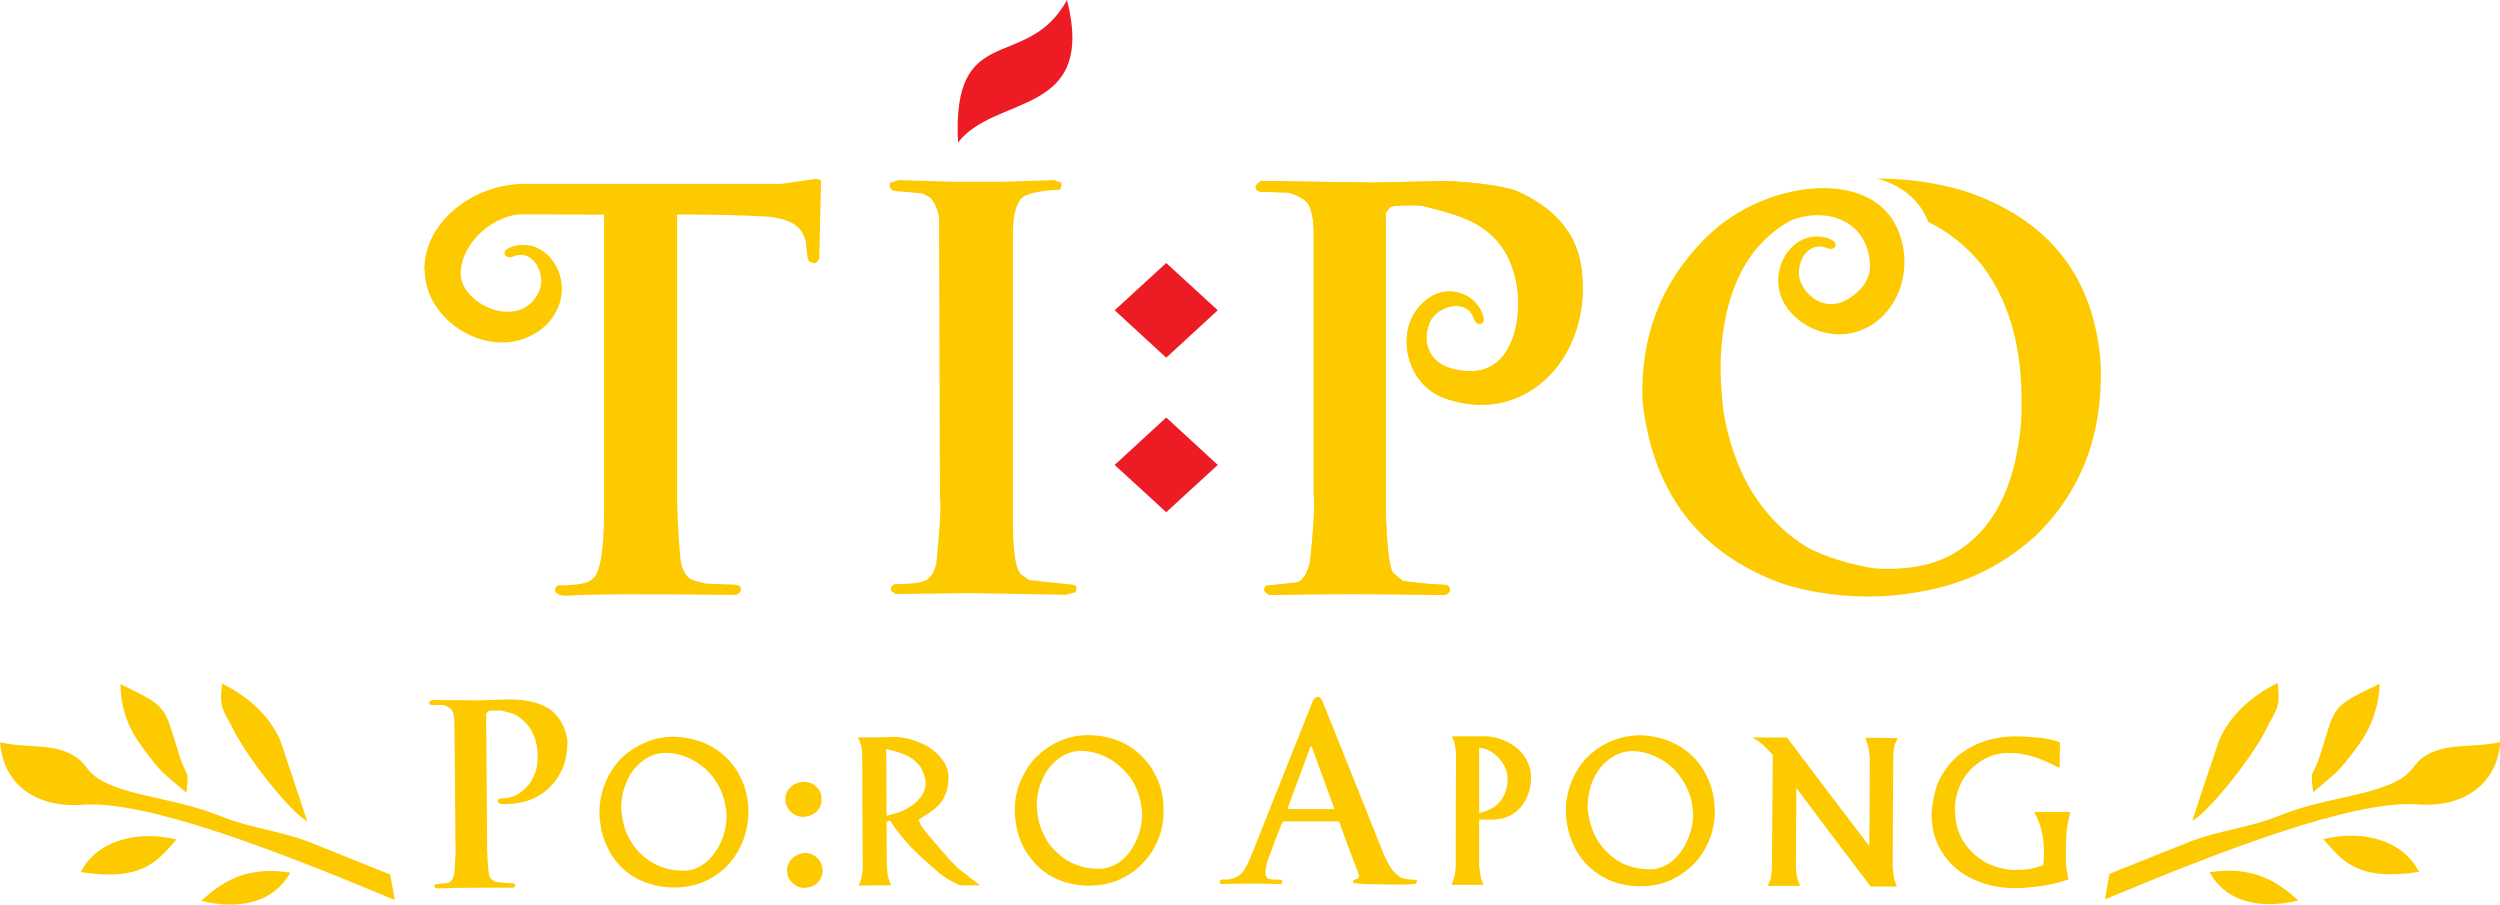
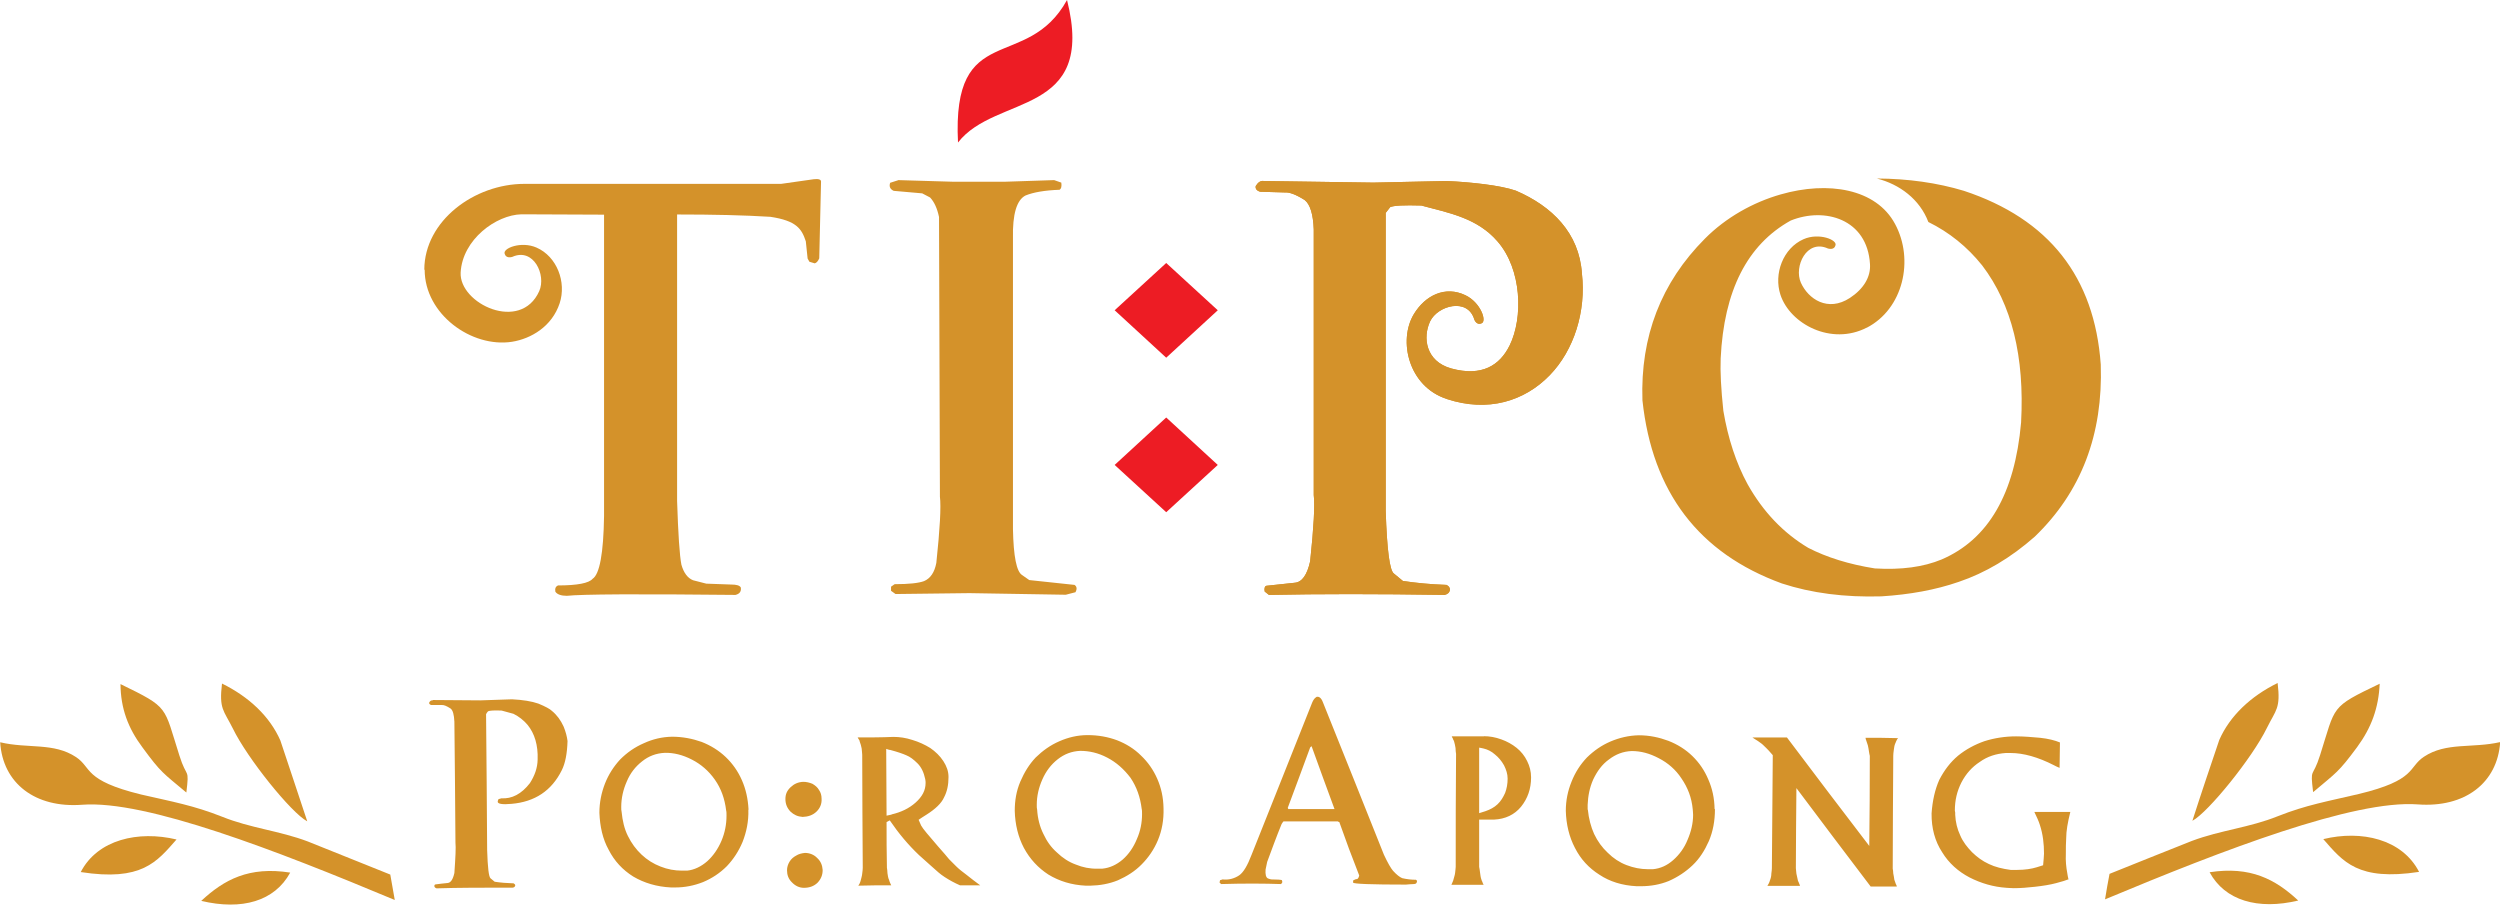
<svg xmlns="http://www.w3.org/2000/svg" id="Layer_2" data-name="Layer 2" viewBox="0 0 139.64 50.53">
  <defs>
    <style>
      .cls-1, .cls-2 {
-         fill: #FDCA00;
+         fill: #D4922A;
      }

      .cls-1, .cls-3 {
        fill-rule: evenodd;
      }

      .cls-3 {
        fill: #ed1c24;
      }
    </style>
  </defs>
  <g id="Layer_1-2" data-name="Layer 1">
    <g>
      <g>
        <path class="cls-3" d="M59.6,0c1.65,6.55-3.98,5.24-6.09,7.96-.35-6.89,3.83-3.88,6.09-7.96" />
        <path class="cls-3" d="M62.26,25.97l2.88-2.65,2.88,2.65-2.88,2.64-2.88-2.64ZM62.26,17.33l2.88-2.64,2.88,2.64-2.88,2.65-2.88-2.65Z" />
        <path class="cls-1" d="M80.8,22.28c-2.12-.69-2.72-3.25-1.83-4.73.64-1.06,1.76-1.6,2.88-1.06.85.4,1.22,1.46.9,1.57-.25.12-.39-.17-.4-.21-.37-1.25-2.05-.78-2.47.1-.42.9-.25,2.23,1.18,2.63,1.71.47,2.71-.17,3.26-1.28.77-1.56.68-4.26-.67-5.81-1.13-1.31-2.69-1.59-4.26-2.01-.96-.03-1.55,0-1.74.09l-.25.32v16.66c.07,2.14.22,3.3.45,3.48l.51.42c.73.11,1.54.19,2.43.22.13.06.2.15.2.28-.03.15-.13.24-.3.28-3.75-.06-7.01-.06-9.81,0l-.24-.19c-.03-.18,0-.29.09-.32l1.59-.17c.4-.03.69-.43.86-1.2.2-1.89.27-3.13.2-3.7v-14.83c-.03-.85-.2-1.41-.51-1.65-.49-.31-.86-.44-1.09-.42l-1.39-.04c-.2-.06-.28-.17-.25-.32.13-.21.28-.31.45-.28l6.12.09,4.08-.09c1.36.06,3.02.24,3.88.54,2.02.87,3.54,2.36,3.69,4.63.24,2.11-.44,4.28-1.8,5.68-1.42,1.46-3.46,2.08-5.74,1.33M104.27,18.3c-1.98,1.02-4.28-.2-4.82-1.83-.39-1.18.15-2.61,1.29-3.11.86-.38,1.91.04,1.78.35-.07.27-.38.18-.42.17-1.19-.54-1.91,1.01-1.51,1.91.41.91,1.5,1.66,2.74.85.76-.5,1.17-1.17,1.12-1.89-.15-2.52-2.53-3.2-4.43-2.43-2.43,1.35-3.73,3.92-3.91,7.7-.03.74.02,1.71.15,2.93.26,1.54.71,2.91,1.35,4.09.87,1.55,2,2.73,3.39,3.56,1.03.53,2.27.92,3.72,1.15,1.48.09,2.72-.08,3.73-.5,2.61-1.12,4.09-3.67,4.44-7.65.2-3.68-.52-6.6-2.17-8.77-.84-1.05-1.85-1.86-3.01-2.43-.48-1.27-1.61-2.11-2.88-2.43,1.75.01,3.38.24,4.87.69,4.74,1.57,7.29,4.8,7.64,9.7.13,3.91-1.09,7.11-3.68,9.61-1.35,1.19-2.77,2.03-4.25,2.53-1.3.45-2.74.71-4.32.81-2.06.06-3.91-.18-5.56-.72-4.64-1.69-7.24-5.1-7.79-10.23-.12-3.56,1.04-6.57,3.49-9.03,1.17-1.18,2.69-2.03,4.23-2.47,2.64-.76,5.33-.33,6.39,1.65,1.08,2,.46,4.75-1.59,5.8Z" />
        <path class="cls-1" d="M80.8,22.28c-2.12-.69-2.72-3.25-1.83-4.73.64-1.06,1.76-1.6,2.88-1.06.85.4,1.22,1.46.9,1.57-.25.12-.39-.17-.4-.21-.37-1.25-2.05-.78-2.47.1-.42.9-.25,2.23,1.18,2.63,1.71.47,2.71-.17,3.26-1.28.77-1.56.68-4.26-.67-5.81-1.13-1.31-2.69-1.59-4.26-2.01-.96-.03-1.55,0-1.74.09l-.25.32v16.66c.07,2.14.22,3.3.45,3.48l.51.42c.73.11,1.54.19,2.43.22.13.06.2.15.2.28-.03.15-.13.24-.3.28-3.75-.06-7.01-.06-9.81,0l-.24-.19c-.03-.18,0-.29.09-.32l1.59-.17c.4-.03.69-.43.86-1.2.2-1.89.27-3.13.2-3.7v-14.83c-.03-.85-.2-1.41-.51-1.65-.49-.31-.86-.44-1.09-.42l-1.39-.04c-.2-.06-.28-.17-.25-.32.13-.21.28-.31.45-.28l6.12.09,4.08-.09c1.36.06,3.02.24,3.88.54,2.02.87,3.54,2.36,3.69,4.63.24,2.11-.44,4.28-1.8,5.68-1.42,1.46-3.46,2.08-5.74,1.33" />
        <path class="cls-1" d="M50.16,10.06l3.05.09h2.94l2.73-.09.4.14c.03.2,0,.34-.1.4-.83.03-1.46.14-1.9.32-.49.25-.73,1.04-.7,2.39v16.25c.03,1.52.2,2.37.51,2.56l.4.28,2.53.27c.13.09.15.23.05.41l-.54.14-5.38-.09-4.13.05-.25-.18v-.23l.2-.14c.8,0,1.34-.06,1.64-.17.36-.15.59-.49.69-1.02.2-1.89.27-3.13.2-3.7l-.05-15.62c-.1-.48-.27-.85-.5-1.09l-.44-.23-1.59-.14c-.2-.09-.27-.24-.2-.45l.44-.14Z" />
        <path class="cls-1" d="M23.72,15.07c0,2.48,2.62,4.37,4.88,4.02,1.06-.17,2.23-.85,2.66-2.15.39-1.18-.15-2.61-1.29-3.11-.86-.38-1.91.04-1.78.35.08.27.38.18.42.17,1.19-.54,1.91,1.01,1.51,1.91-1.04,2.33-4.48.7-4.39-1.04.1-1.84,1.98-3.22,3.4-3.25h0s4.61.02,4.61.02v16.83c-.03,2.09-.25,3.26-.64,3.51-.2.24-.85.37-1.93.37-.14.06-.18.18-.15.35.1.15.32.23.64.23.83-.09,3.96-.11,9.42-.05.24-.06.33-.2.3-.41-.06-.12-.24-.17-.54-.17l-1.39-.05-.74-.19c-.3-.12-.52-.41-.65-.87-.1-.51-.18-1.7-.24-3.56v-16c2.02,0,3.75.04,5.21.13,1.46.22,1.75.67,1.98,1.37l.1.96.1.18.3.09c.1-.03.18-.12.25-.28l.1-4.29c0-.11-.13-.16-.4-.13l-1.83.26h-14.34c-2.79,0-5.58,2.06-5.59,4.79" />
      </g>
      <g>
        <path class="cls-2" d="M115.55,49.11c-.14.06-.37.13-.71.22-.34.09-.72.15-1.16.2-.43.05-.83.08-1.2.08-.17,0-.31-.02-.4-.02-.74-.05-1.42-.25-2.07-.58-.63-.33-1.16-.8-1.53-1.41-.4-.61-.6-1.34-.59-2.17.05-.71.19-1.33.43-1.87.28-.54.62-.99,1.05-1.35.43-.35.93-.62,1.47-.81.57-.18,1.16-.27,1.77-.27.43,0,.89.04,1.34.08.46.05.82.14,1.11.26,0,.48-.02.95-.02,1.42-.11-.04-.22-.1-.32-.15-.88-.45-1.7-.68-2.41-.68-.14,0-.23,0-.28,0-.54.04-1.02.19-1.45.5-.43.28-.77.66-1.02,1.14-.25.49-.37,1-.37,1.58,0,.04.02.07.02.11v.12c.02.41.11.79.28,1.15.15.36.39.66.66.94.28.27.57.49.94.66.35.17.77.27,1.22.33.06,0,.19,0,.35,0,.45,0,.82-.06,1.11-.15.11-.04.23-.07.35-.11.02-.27.05-.49.05-.65,0-.55-.06-1.08-.23-1.6-.06-.2-.17-.44-.31-.73.66,0,1.33,0,2.01,0-.15.6-.23,1.08-.23,1.45-.02.3-.02.58-.02.88-.02.41.02.77.08,1.09.02.11.03.21.06.32M104.49,49.52c-1.39-1.83-2.78-3.67-4.15-5.5-.02,1.5-.02,2.98-.03,4.47,0,.06.02.17.03.31.03.13.06.27.09.41.02.02.03.06.06.13.03.07.05.12.05.14-.62,0-1.22,0-1.82,0,.02-.03.05-.08.08-.14.03-.06.05-.12.06-.16.05-.12.08-.25.08-.38.02-.14.03-.25.03-.31.02-2.11.03-4.21.05-6.31-.05-.05-.12-.14-.23-.26-.11-.11-.18-.19-.25-.25-.09-.1-.22-.19-.35-.28-.14-.09-.26-.16-.31-.2h1.93c1.53,2.03,3.05,4.04,4.6,6.06.02-1.66.03-3.35.03-5.03-.02-.06-.03-.15-.05-.26-.02-.12-.03-.22-.06-.33-.02-.07-.05-.16-.08-.24-.03-.08-.05-.14-.05-.18.6,0,1.2,0,1.82.02,0,0-.03.04-.05.06-.02.04-.03.07-.06.12-.02.04-.03.09-.05.12-.05.11-.06.23-.08.36-.02.14-.03.25-.03.32-.02,2.12-.02,4.21-.03,6.31.02.06.02.15.03.27.02.12.05.23.06.35.02.04.03.09.05.14.02.05.03.11.06.15.02.04.03.07.03.09-.49,0-.99,0-1.47,0ZM88.69,45.22c.05.5.17.96.35,1.36.2.42.45.76.76,1.05.31.31.66.54,1.05.69.39.15.79.23,1.19.23h.29c.42-.04.79-.21,1.13-.51.34-.3.62-.68.8-1.13.2-.46.31-.93.31-1.4,0-.13-.02-.24-.02-.3-.06-.66-.28-1.22-.63-1.73-.32-.49-.76-.87-1.27-1.13-.51-.27-1-.4-1.51-.4-.48.02-.89.18-1.27.47-.39.28-.66.66-.88,1.12-.2.45-.29.92-.31,1.41v.27ZM95.79,45.19c0,.66-.11,1.25-.34,1.79-.23.52-.52.98-.91,1.35-.39.37-.83.66-1.33.88-.49.2-1.02.29-1.54.29-.05,0-.09,0-.12,0h-.14c-.8-.04-1.5-.26-2.07-.64-.6-.38-1.05-.87-1.37-1.5-.32-.61-.49-1.31-.51-2.07,0-.58.11-1.11.32-1.63.2-.51.49-.96.86-1.35.39-.38.82-.68,1.31-.89.49-.21,1.03-.34,1.59-.35.6,0,1.14.12,1.65.31.51.2.96.48,1.34.85.39.38.68.81.89,1.31.22.5.34,1.04.35,1.65ZM82.87,41.12c.34,0,.66.06.99.18.31.11.6.27.85.47.25.2.45.45.59.74.14.28.22.58.22.91,0,.64-.19,1.18-.56,1.64-.37.45-.88.69-1.51.72-.28,0-.56,0-.83,0v2.64c.02.07.03.18.05.32.02.14.03.27.08.4,0,.02.02.06.05.12.02.06.03.1.05.12,0,.02.02.04.02.04h-1.8s.03-.08.06-.14c.03-.06.05-.12.06-.17.03-.12.08-.25.09-.38.02-.13.02-.24.03-.31,0-2.1,0-4.2.02-6.31-.02-.08-.02-.19-.03-.33-.02-.13-.05-.27-.09-.4-.02-.03-.05-.07-.06-.13-.03-.05-.06-.1-.06-.12.6,0,1.2,0,1.82,0ZM82.97,45.31c.26-.09.49-.21.68-.39.19-.18.31-.39.42-.63.09-.24.14-.5.14-.8,0-.26-.08-.5-.2-.74-.14-.25-.31-.45-.51-.61-.2-.18-.42-.28-.63-.33-.09-.02-.17-.04-.25-.05v3.66c.11-.04.23-.07.35-.11ZM73.52,38.93c.15-.05.28.05.37.29,1.14,2.84,2.28,5.68,3.41,8.52.22.47.39.76.51.9.2.22.37.35.51.41.26.06.51.09.77.09.02.02.03.04.06.05,0,.12-.05.19-.17.19-.15,0-.31.02-.45.03-1.94,0-2.93-.04-2.95-.11v-.12c.08-.05.15-.08.23-.08.06-.04.09-.11.11-.2-.39-.99-.76-1.98-1.11-2.98-.03,0-.06-.02-.08-.04-1.02,0-2.04,0-3.04,0-.05.05-.08.11-.11.16-.29.71-.54,1.4-.8,2.1-.03.15-.06.3-.09.43-.02.27.02.43.12.49.06.03.12.04.19.06.35,0,.56.02.6.04.05.11.02.18-.06.22-.89-.03-2.01-.04-3.33,0-.03-.03-.06-.05-.09-.08,0-.04.02-.09.03-.14.05,0,.09-.03.14-.04.32.04.65-.04.93-.23.23-.16.46-.54.69-1.15,1.13-2.82,2.25-5.66,3.38-8.49.06-.15.14-.26.23-.31ZM71.93,45.13s.02.04.03.06c.85,0,1.71,0,2.58,0-.43-1.17-.86-2.34-1.28-3.51-.03.03-.06.04-.08.07-.42,1.13-.83,2.26-1.25,3.37ZM57.93,45.22c.03.5.15.96.35,1.36.19.41.43.75.76,1.04.31.3.66.53,1.05.67.39.16.79.24,1.2.23.12,0,.22,0,.28,0,.42-.04.8-.22,1.14-.51.34-.3.6-.68.79-1.14.2-.45.29-.92.29-1.39,0-.13,0-.24-.02-.3-.08-.66-.28-1.22-.62-1.73-.37-.49-.8-.87-1.3-1.13-.51-.27-1.02-.38-1.51-.38-.48.02-.89.18-1.26.47-.37.29-.66.67-.86,1.13-.2.45-.31.92-.31,1.41,0,.12,0,.21.02.27ZM64.99,45.14c.02.66-.09,1.25-.31,1.78-.22.53-.54.99-.91,1.36-.37.38-.83.67-1.33.89-.49.2-1.02.29-1.54.3-.05,0-.08,0-.11,0h-.15c-.79-.04-1.47-.25-2.08-.62-.57-.37-1.03-.86-1.37-1.49-.32-.61-.49-1.31-.51-2.07,0-.58.09-1.11.31-1.63.22-.51.49-.96.86-1.35.39-.38.82-.69,1.33-.91.48-.21,1-.34,1.57-.34.59,0,1.14.1,1.65.29.51.2.96.48,1.33.85.39.37.69.8.91,1.3.22.5.34,1.04.35,1.65ZM49.72,45.81c-.08.04-.14.08-.2.11,0,.85,0,1.71.02,2.55.02.07.02.18.03.3.02.12.03.26.09.38.02.05.03.12.06.17.03.06.05.11.06.13-.62,0-1.23,0-1.84.02.02-.03.05-.07.08-.13.02-.06.05-.12.05-.14.03-.13.08-.27.09-.41.02-.14.03-.25.03-.32-.02-2.1-.02-4.21-.03-6.31,0-.08-.02-.19-.03-.35-.03-.14-.06-.27-.11-.39,0-.04-.02-.08-.05-.12-.02-.04-.06-.08-.06-.11.66,0,1.33,0,1.99-.03.35,0,.69.05,1.06.17.37.11.71.27,1,.45.29.2.54.44.73.73s.29.58.29.89c0,.45-.08.82-.25,1.14-.14.32-.48.65-.99.97-.15.1-.31.19-.43.28.05.11.09.21.14.32.05.09.15.23.31.42.15.19.37.42.63.74.31.35.51.58.62.72.11.11.25.25.4.4.15.15.34.3.57.47.25.2.51.4.77.59-.39,0-.76,0-1.13,0-.15-.07-.31-.14-.45-.22-.29-.16-.54-.32-.74-.49-.2-.18-.57-.5-1.1-.98-.59-.56-1.13-1.2-1.64-1.95ZM49.8,45.49c.52-.12.97-.33,1.34-.66.37-.33.56-.68.56-1.1,0-.04,0-.12-.02-.21-.08-.38-.22-.67-.43-.88-.22-.22-.42-.37-.62-.45-.2-.09-.49-.19-.9-.3-.08,0-.15-.04-.23-.06,0,1.25.02,2.49.02,3.73.09-.02.19-.04.28-.06ZM45.89,44.61c.02.29-.09.54-.29.73-.2.19-.46.28-.77.29-.28-.02-.49-.12-.68-.3-.19-.2-.28-.43-.28-.7s.09-.47.29-.66c.2-.19.43-.29.71-.3.17,0,.34.04.51.11.15.09.28.19.37.35.09.13.14.29.14.48ZM45.95,48.6c0,.27-.09.5-.29.71-.2.19-.45.28-.76.28-.25,0-.48-.11-.66-.3-.2-.19-.28-.42-.28-.68,0-.17.05-.33.14-.48.09-.15.22-.26.37-.34.14-.09.31-.13.49-.15.26,0,.51.1.68.28.2.18.29.4.31.67ZM34.72,45.34c.05.5.15.95.35,1.35.2.41.46.76.77,1.05.31.29.66.51,1.05.66.4.16.8.23,1.2.23.12,0,.22,0,.29,0,.4-.04.79-.23,1.13-.53.32-.29.59-.67.79-1.14.19-.45.28-.92.28-1.4,0-.12,0-.23-.02-.29-.08-.66-.28-1.22-.63-1.72s-.79-.87-1.28-1.12c-.52-.27-1.03-.39-1.51-.38-.48.02-.91.18-1.28.48-.37.29-.66.66-.85,1.12-.2.45-.31.93-.31,1.42,0,.12,0,.21.02.27ZM41.8,45.23c.02.66-.11,1.25-.32,1.79-.22.53-.52.98-.88,1.36-.39.39-.83.68-1.33.89-.51.2-1.02.3-1.56.3-.03,0-.08,0-.11,0-.03,0-.08,0-.12,0-.8-.04-1.5-.25-2.11-.61-.59-.37-1.05-.86-1.37-1.49-.34-.61-.49-1.31-.52-2.07,0-.58.11-1.11.31-1.63.2-.51.49-.96.85-1.35.39-.39.82-.69,1.33-.91.48-.22,1-.35,1.57-.36.59,0,1.14.11,1.65.29.51.2.96.48,1.34.84.39.37.69.8.91,1.3.22.5.34,1.04.37,1.64ZM24.18,39.1c.88,0,1.76.02,2.65.02.59-.02,1.17-.04,1.77-.06.6.03,1.1.11,1.47.24.39.16.65.3.76.41.28.23.49.52.65.87.12.29.19.57.22.81-.02.68-.12,1.23-.32,1.63-.57,1.15-1.51,1.77-2.81,1.88-.52.05-.77,0-.77-.12,0-.04.02-.1.05-.15.05,0,.09-.02.15-.04.59.04,1.13-.24,1.6-.85.26-.41.42-.83.43-1.31.03-.81-.17-1.46-.56-1.94-.23-.27-.49-.47-.79-.62-.23-.06-.45-.12-.66-.18-.42-.02-.68,0-.76.04-.05.05-.08.11-.11.16.02,2.53.05,5.06.06,7.59.03.97.09,1.5.19,1.58.08.07.15.13.23.19.32.05.68.08,1.06.09.06.04.09.07.09.12-.02.07-.06.11-.14.12-1.62,0-3.04,0-4.26.04-.05-.02-.08-.04-.11-.08-.02-.08,0-.13.05-.14.23-.03.46-.06.69-.08.17-.02.29-.2.37-.56.06-.86.09-1.43.06-1.69-.02-2.25-.03-4.5-.06-6.76-.02-.39-.08-.64-.22-.74-.22-.14-.37-.2-.48-.19-.2,0-.4,0-.6,0-.08-.03-.12-.08-.11-.13.05-.1.11-.14.19-.13Z" />
        <path class="cls-1" d="M117.58,50.23c.08-.46.15-.94.25-1.42,1.53-.61,3.05-1.23,4.6-1.84,1.6-.6,3.21-.74,4.8-1.38,1.59-.63,2.78-.83,4.52-1.24,3.24-.78,2.75-1.49,3.64-2.08,1.25-.83,2.7-.46,4.26-.82-.15,2.28-1.97,3.68-4.61,3.48-3.56-.26-10.85,2.54-17.45,5.3M122.47,45.84c.88-.48,3.33-3.5,4.15-5.18.51-1.03.77-1.08.6-2.51-1.51.74-2.67,1.84-3.26,3.18-.51,1.51-1.02,3.01-1.5,4.51M129.21,44.24c1.31-1.11,1.39-1.08,2.45-2.51.8-1.09,1.2-2.19,1.26-3.54-2.79,1.34-2.44,1.2-3.33,3.99-.42,1.34-.56.63-.39,2.05M129.77,46.87c1.11,1.27,1.94,2.35,5.35,1.83-.94-1.83-3.22-2.35-5.35-1.83M123.42,48.72c.85,1.58,2.7,2.12,4.95,1.58-1.28-1.19-2.67-1.93-4.95-1.58" />
        <path class="cls-1" d="M22.05,50.27c-6.6-2.76-13.89-5.59-17.46-5.32-2.62.2-4.44-1.2-4.58-3.49,1.56.37,2.99,0,4.24.83.89.59.4,1.3,3.64,2.09,1.74.4,2.93.61,4.52,1.24,1.59.64,3.19.78,4.78,1.38,1.54.62,3.07,1.23,4.61,1.85.09.48.17.95.25,1.42M17.16,45.87c-.49-1.5-1-2.99-1.5-4.51-.59-1.34-1.74-2.43-3.26-3.18-.17,1.43.09,1.48.6,2.5.82,1.69,3.27,4.72,4.15,5.19M10.41,44.26c.17-1.43.03-.72-.39-2.06-.89-2.78-.54-2.65-3.29-3.99.01,1.35.42,2.46,1.23,3.54,1.05,1.43,1.13,1.41,2.44,2.51M9.86,46.89c-2.13-.51-4.41,0-5.35,1.82,3.41.53,4.24-.56,5.35-1.82M16.21,48.74c-2.3-.36-3.69.39-4.97,1.58,2.27.54,4.1.02,4.97-1.58" />
      </g>
    </g>
  </g>
</svg>
